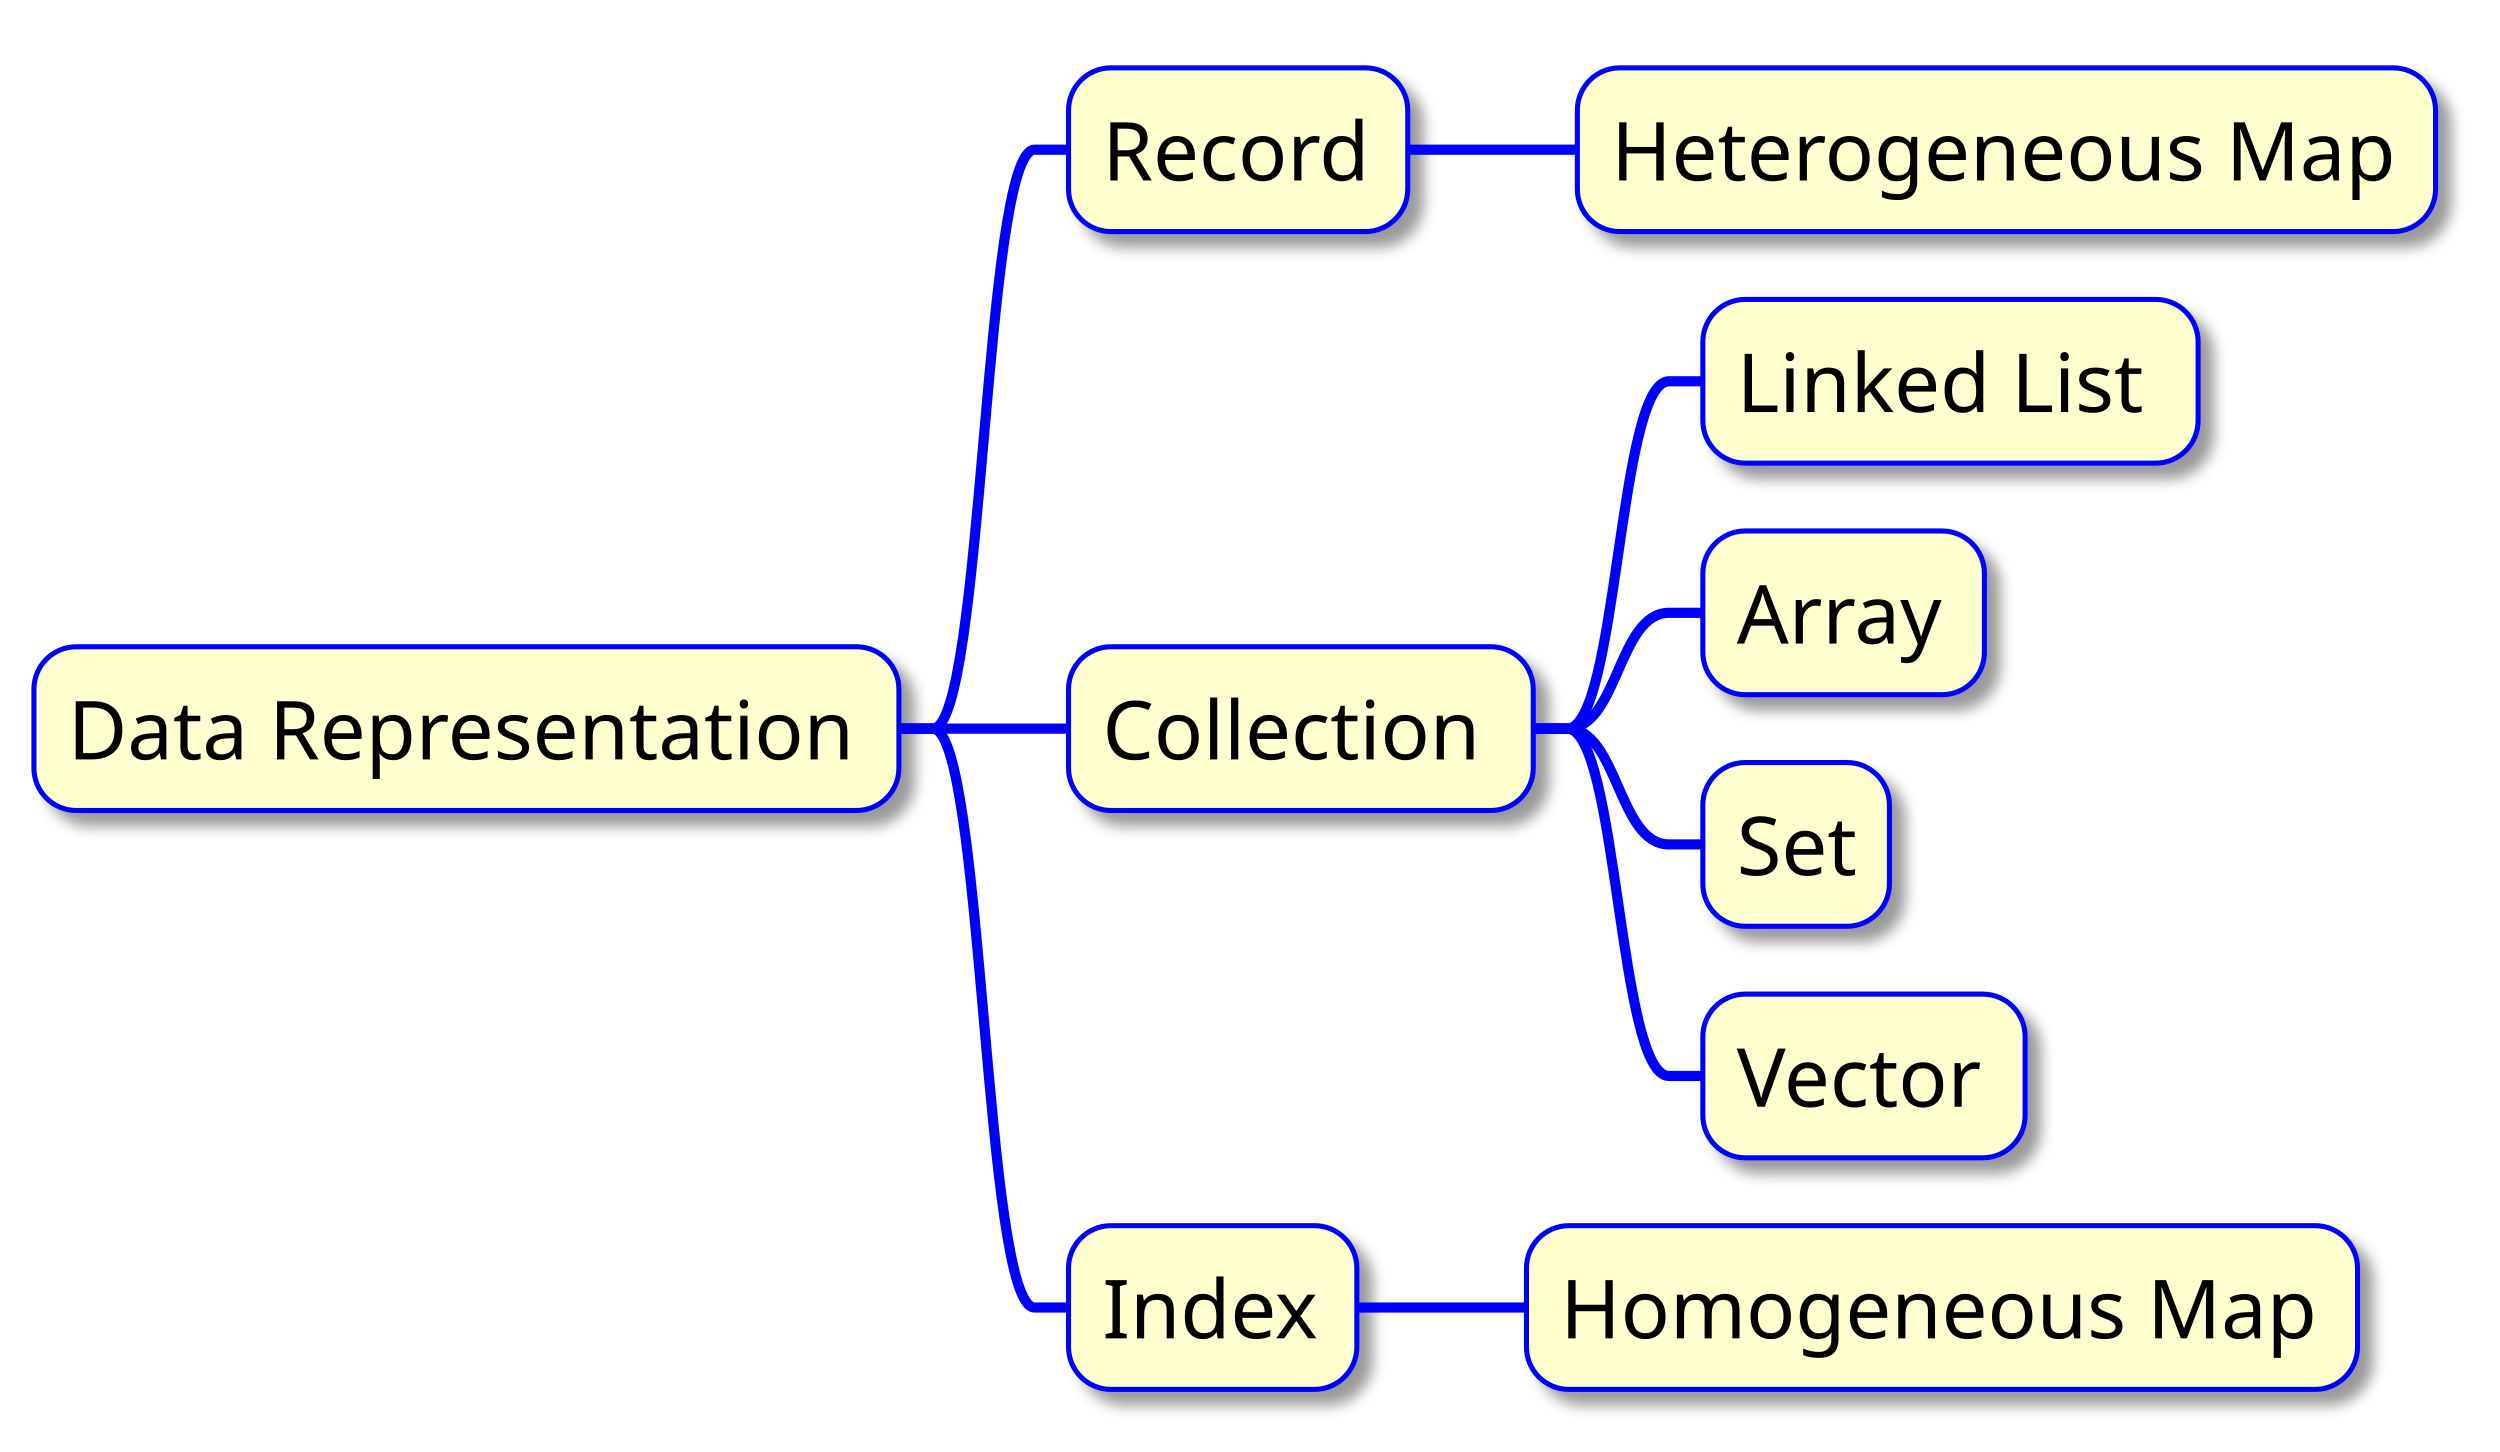
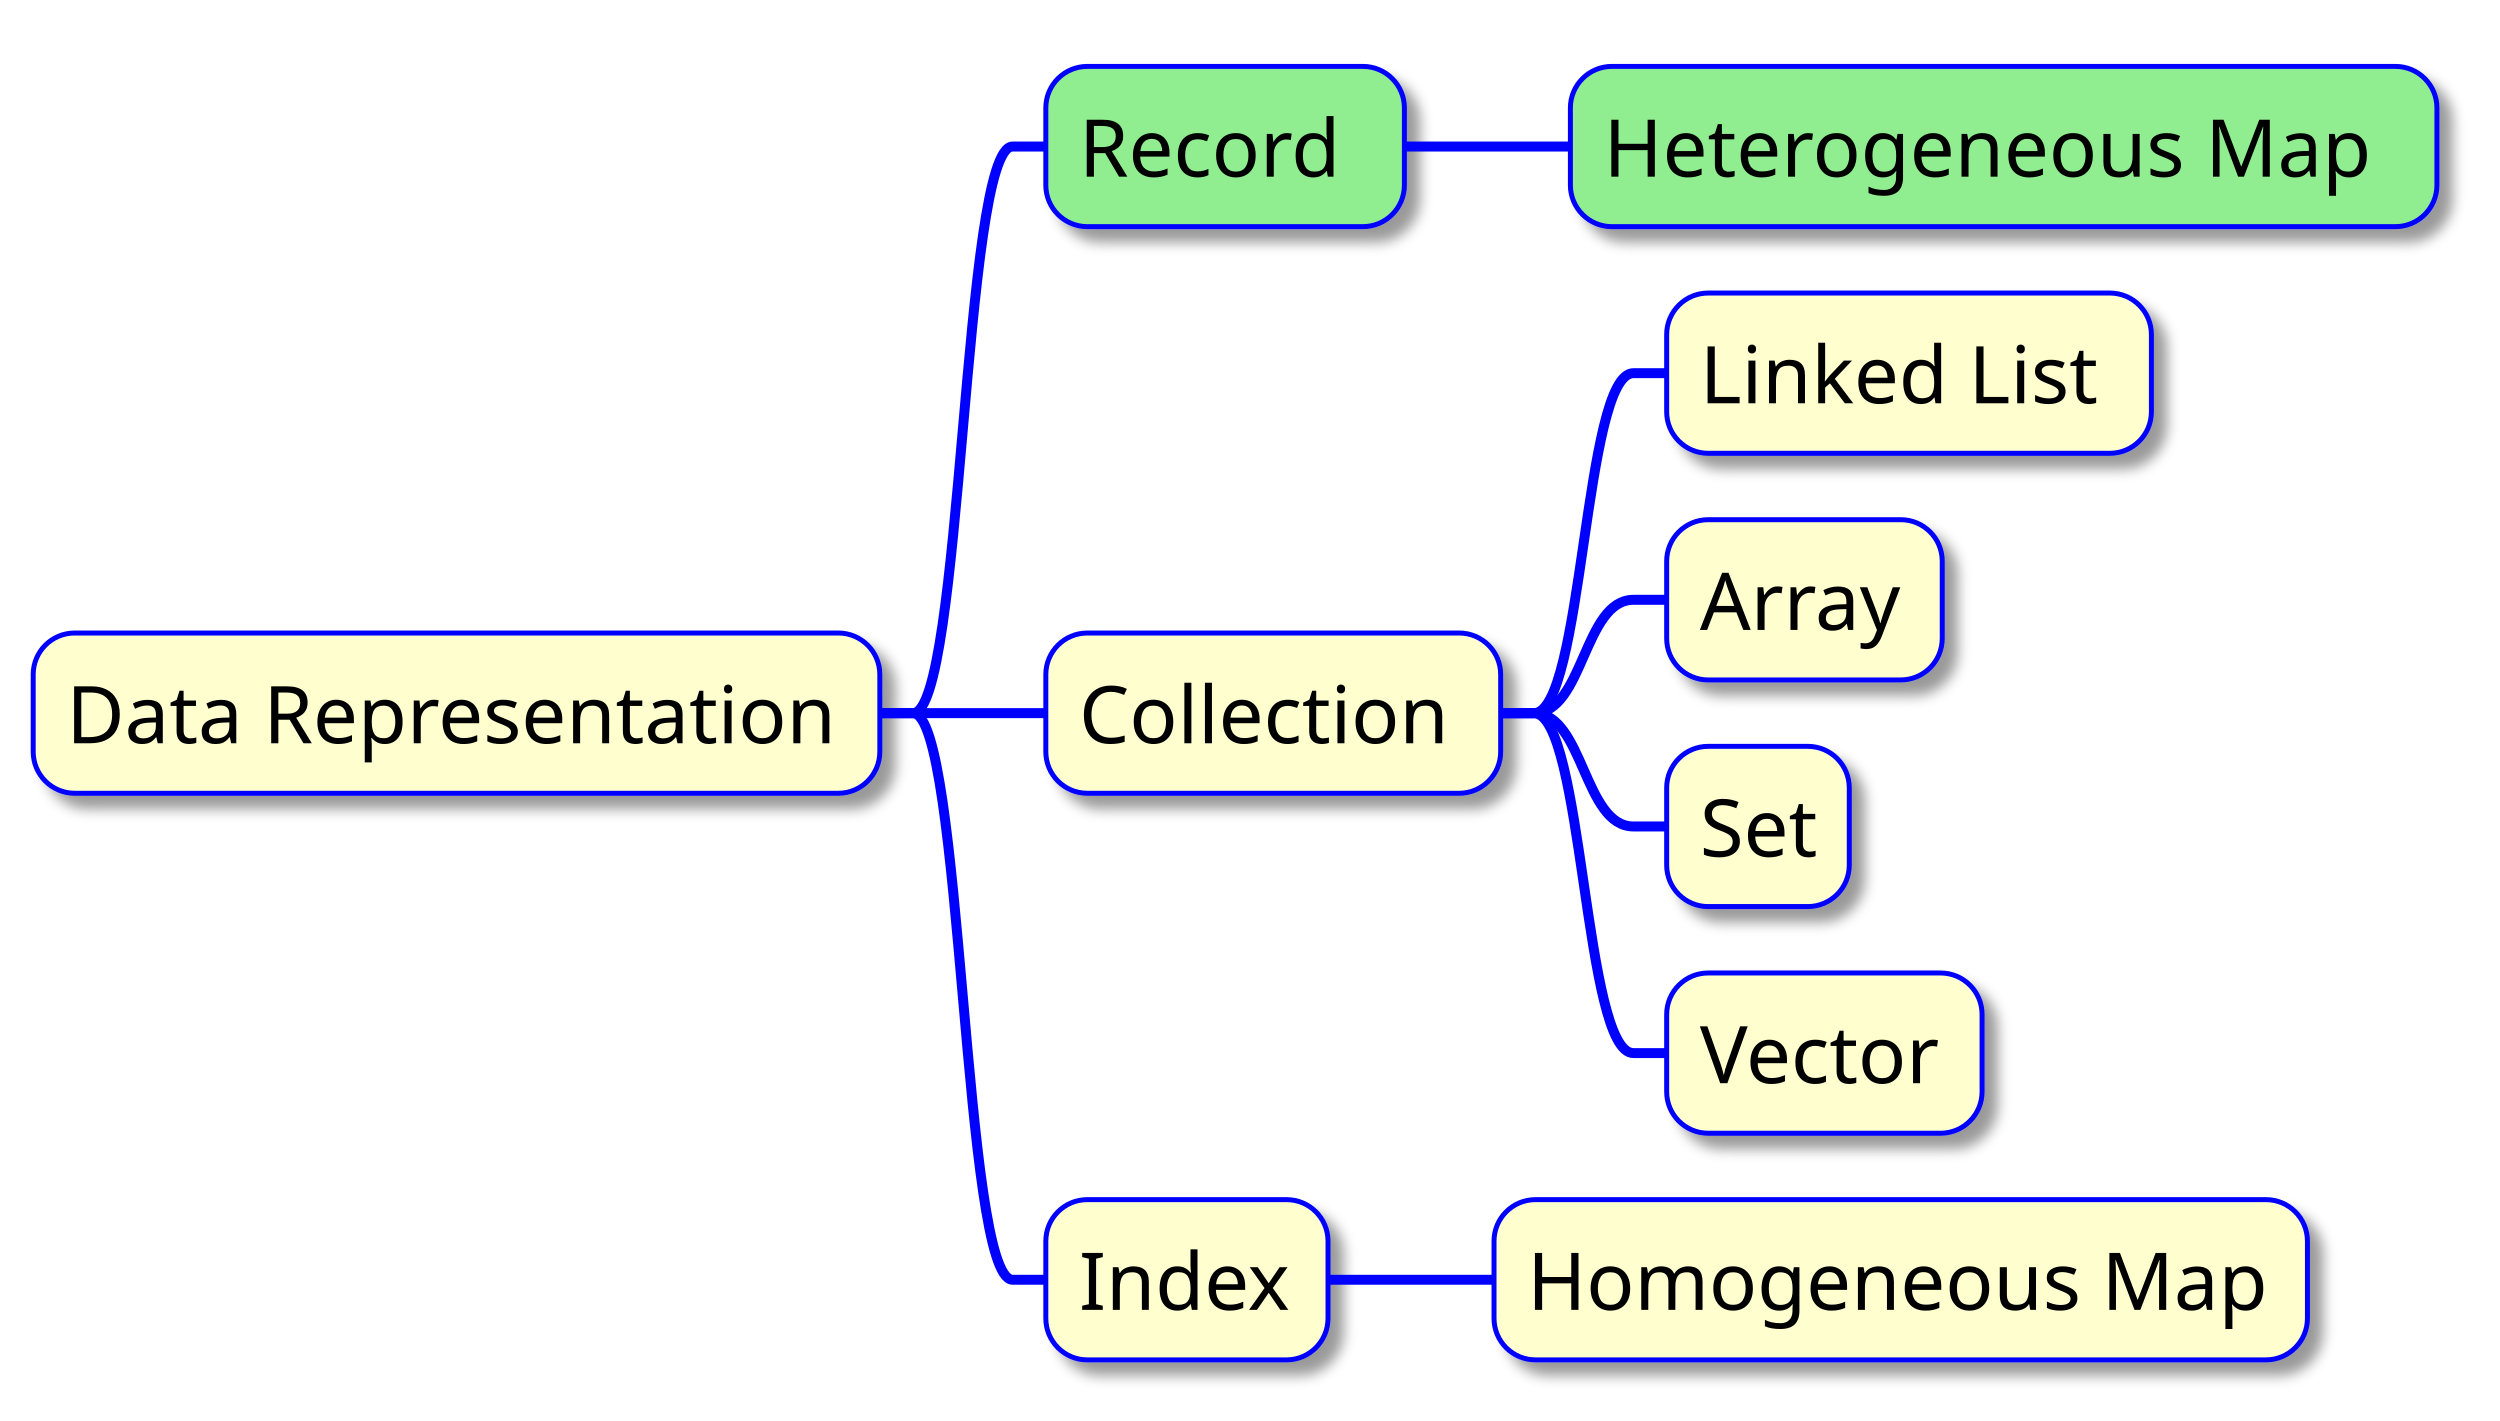
- <svg xmlns="http://www.w3.org/2000/svg" contentScriptType="application/ecmascript" contentStyleType="text/css" height="428px" preserveAspectRatio="none" style="width:737px;height:428px;" version="1.1" viewBox="0 0 737 428" width="737px" zoomAndPan="magnify">
+ <svg xmlns="http://www.w3.org/2000/svg" contentScriptType="application/ecmascript" contentStyleType="text/css" height="428px" preserveAspectRatio="none" style="width:753px;height:428px;" version="1.1" viewBox="0 0 753 428" width="753px" zoomAndPan="magnify">
  <defs>
-     <filter height="300%" id="fi6ndvut4h1on" width="300%" x="-1" y="-1">
+     <filter height="300%" id="f1aio3jquyt3ix" width="300%" x="-1" y="-1">
      <feGaussianBlur result="blurOut" stdDeviation="2.0" />
      <feColorMatrix in="blurOut" result="blurOut2" type="matrix" values="0 0 0 0 0 0 0 0 0 0 0 0 0 0 0 0 0 0 .4 0" />
      <feOffset dx="4.0" dy="4.0" in="blurOut2" result="blurOut3" />
      <feBlend in="SourceGraphic" in2="blurOut3" mode="normal" />
    </filter>
  </defs>
  <g>
-     <rect fill="#FEFECE" filter="url(#fi6ndvut4h1on)" height="48.266" rx="12.5" ry="12.5" style="stroke: #0000FF; stroke-width: 1.5;" width="255" x="10" y="190.664" />
+     <rect fill="#FEFECE" filter="url(#f1aio3jquyt3ix)" height="48.266" rx="12.5" ry="12.5" style="stroke: #0000FF; stroke-width: 1.5;" width="255" x="10" y="190.664" />
    <text fill="#000000" font-family="sans-serif" font-size="24" lengthAdjust="spacingAndGlyphs" textLength="235" x="20" y="223.867">Data Representation</text>
-     <rect fill="#FEFECE" filter="url(#fi6ndvut4h1on)" height="48.266" rx="12.5" ry="12.5" style="stroke: #0000FF; stroke-width: 1.5;" width="100" x="315" y="20" />
+     <rect fill="#90EE90" filter="url(#f1aio3jquyt3ix)" height="48.266" rx="12.5" ry="12.5" style="stroke: #0000FF; stroke-width: 1.5;" width="108" x="315" y="20" />
    <text fill="#000000" font-family="sans-serif" font-size="24" lengthAdjust="spacingAndGlyphs" textLength="80" x="325" y="53.203">Record</text>
-     <rect fill="#FEFECE" filter="url(#fi6ndvut4h1on)" height="48.266" rx="12.5" ry="12.5" style="stroke: #0000FF; stroke-width: 1.5;" width="253" x="465" y="20" />
-     <text fill="#000000" font-family="sans-serif" font-size="24" lengthAdjust="spacingAndGlyphs" textLength="233" x="475" y="53.203">Heterogeneous Map</text>
-     <path d="M415,44.133 L425,44.133 C440,44.133 440,44.133 455,44.133 L465,44.133 " fill="none" style="stroke: #0000FF; stroke-width: 3.0;" />
+     <rect fill="#90EE90" filter="url(#f1aio3jquyt3ix)" height="48.266" rx="12.5" ry="12.5" style="stroke: #0000FF; stroke-width: 1.5;" width="261" x="473" y="20" />
+     <text fill="#000000" font-family="sans-serif" font-size="24" lengthAdjust="spacingAndGlyphs" textLength="233" x="483" y="53.203">Heterogeneous Map</text>
+     <path d="M423,44.133 L433,44.133 C448,44.133 448,44.133 463,44.133 L473,44.133 " fill="none" style="stroke: #0000FF; stroke-width: 3.0;" />
    <path d="M265,214.797 L275,214.797 C290,214.797 290,44.133 305,44.133 L315,44.133 " fill="none" style="stroke: #0000FF; stroke-width: 3.0;" />
-     <rect fill="#FEFECE" filter="url(#fi6ndvut4h1on)" height="48.266" rx="12.5" ry="12.5" style="stroke: #0000FF; stroke-width: 1.5;" width="137" x="315" y="190.664" />
+     <rect fill="#FEFECE" filter="url(#f1aio3jquyt3ix)" height="48.266" rx="12.5" ry="12.5" style="stroke: #0000FF; stroke-width: 1.5;" width="137" x="315" y="190.664" />
    <text fill="#000000" font-family="sans-serif" font-size="24" lengthAdjust="spacingAndGlyphs" textLength="117" x="325" y="223.867">Collection</text>
-     <rect fill="#FEFECE" filter="url(#fi6ndvut4h1on)" height="48.266" rx="12.5" ry="12.5" style="stroke: #0000FF; stroke-width: 1.5;" width="146" x="502" y="88.266" />
+     <rect fill="#FEFECE" filter="url(#f1aio3jquyt3ix)" height="48.266" rx="12.5" ry="12.5" style="stroke: #0000FF; stroke-width: 1.5;" width="146" x="502" y="88.266" />
    <text fill="#000000" font-family="sans-serif" font-size="24" lengthAdjust="spacingAndGlyphs" textLength="126" x="512" y="121.469">Linked List</text>
    <path d="M452,214.797 L462,214.797 C477,214.797 477,112.398 492,112.398 L502,112.398 " fill="none" style="stroke: #0000FF; stroke-width: 3.0;" />
-     <rect fill="#FEFECE" filter="url(#fi6ndvut4h1on)" height="48.266" rx="12.5" ry="12.5" style="stroke: #0000FF; stroke-width: 1.5;" width="83" x="502" y="156.531" />
+     <rect fill="#FEFECE" filter="url(#f1aio3jquyt3ix)" height="48.266" rx="12.5" ry="12.5" style="stroke: #0000FF; stroke-width: 1.5;" width="83" x="502" y="156.531" />
    <text fill="#000000" font-family="sans-serif" font-size="24" lengthAdjust="spacingAndGlyphs" textLength="63" x="512" y="189.734">Array</text>
    <path d="M452,214.797 L462,214.797 C477,214.797 477,180.664 492,180.664 L502,180.664 " fill="none" style="stroke: #0000FF; stroke-width: 3.0;" />
-     <rect fill="#FEFECE" filter="url(#fi6ndvut4h1on)" height="48.266" rx="12.5" ry="12.5" style="stroke: #0000FF; stroke-width: 1.5;" width="55" x="502" y="224.797" />
+     <rect fill="#FEFECE" filter="url(#f1aio3jquyt3ix)" height="48.266" rx="12.5" ry="12.5" style="stroke: #0000FF; stroke-width: 1.5;" width="55" x="502" y="224.797" />
    <text fill="#000000" font-family="sans-serif" font-size="24" lengthAdjust="spacingAndGlyphs" textLength="35" x="512" y="258">Set</text>
    <path d="M452,214.797 L462,214.797 C477,214.797 477,248.93 492,248.93 L502,248.93 " fill="none" style="stroke: #0000FF; stroke-width: 3.0;" />
-     <rect fill="#FEFECE" filter="url(#fi6ndvut4h1on)" height="48.266" rx="12.5" ry="12.5" style="stroke: #0000FF; stroke-width: 1.5;" width="95" x="502" y="293.062" />
+     <rect fill="#FEFECE" filter="url(#f1aio3jquyt3ix)" height="48.266" rx="12.5" ry="12.5" style="stroke: #0000FF; stroke-width: 1.5;" width="95" x="502" y="293.062" />
    <text fill="#000000" font-family="sans-serif" font-size="24" lengthAdjust="spacingAndGlyphs" textLength="75" x="512" y="326.266">Vector</text>
    <path d="M452,214.797 L462,214.797 C477,214.797 477,317.195 492,317.195 L502,317.195 " fill="none" style="stroke: #0000FF; stroke-width: 3.0;" />
    <path d="M265,214.797 L275,214.797 C290,214.797 290,214.797 305,214.797 L315,214.797 " fill="none" style="stroke: #0000FF; stroke-width: 3.0;" />
-     <rect fill="#FEFECE" filter="url(#fi6ndvut4h1on)" height="48.266" rx="12.5" ry="12.5" style="stroke: #0000FF; stroke-width: 1.5;" width="85" x="315" y="361.328" />
+     <rect fill="#FEFECE" filter="url(#f1aio3jquyt3ix)" height="48.266" rx="12.5" ry="12.5" style="stroke: #0000FF; stroke-width: 1.5;" width="85" x="315" y="361.328" />
    <text fill="#000000" font-family="sans-serif" font-size="24" lengthAdjust="spacingAndGlyphs" textLength="65" x="325" y="394.531">Index</text>
-     <rect fill="#FEFECE" filter="url(#fi6ndvut4h1on)" height="48.266" rx="12.5" ry="12.5" style="stroke: #0000FF; stroke-width: 1.5;" width="245" x="450" y="361.328" />
+     <rect fill="#FEFECE" filter="url(#f1aio3jquyt3ix)" height="48.266" rx="12.5" ry="12.5" style="stroke: #0000FF; stroke-width: 1.5;" width="245" x="450" y="361.328" />
    <text fill="#000000" font-family="sans-serif" font-size="24" lengthAdjust="spacingAndGlyphs" textLength="225" x="460" y="394.531">Homogeneous Map</text>
    <path d="M400,385.461 L410,385.461 C425,385.461 425,385.461 440,385.461 L450,385.461 " fill="none" style="stroke: #0000FF; stroke-width: 3.0;" />
    <path d="M265,214.797 L275,214.797 C290,214.797 290,385.461 305,385.461 L315,385.461 " fill="none" style="stroke: #0000FF; stroke-width: 3.0;" />
  </g>
</svg>
